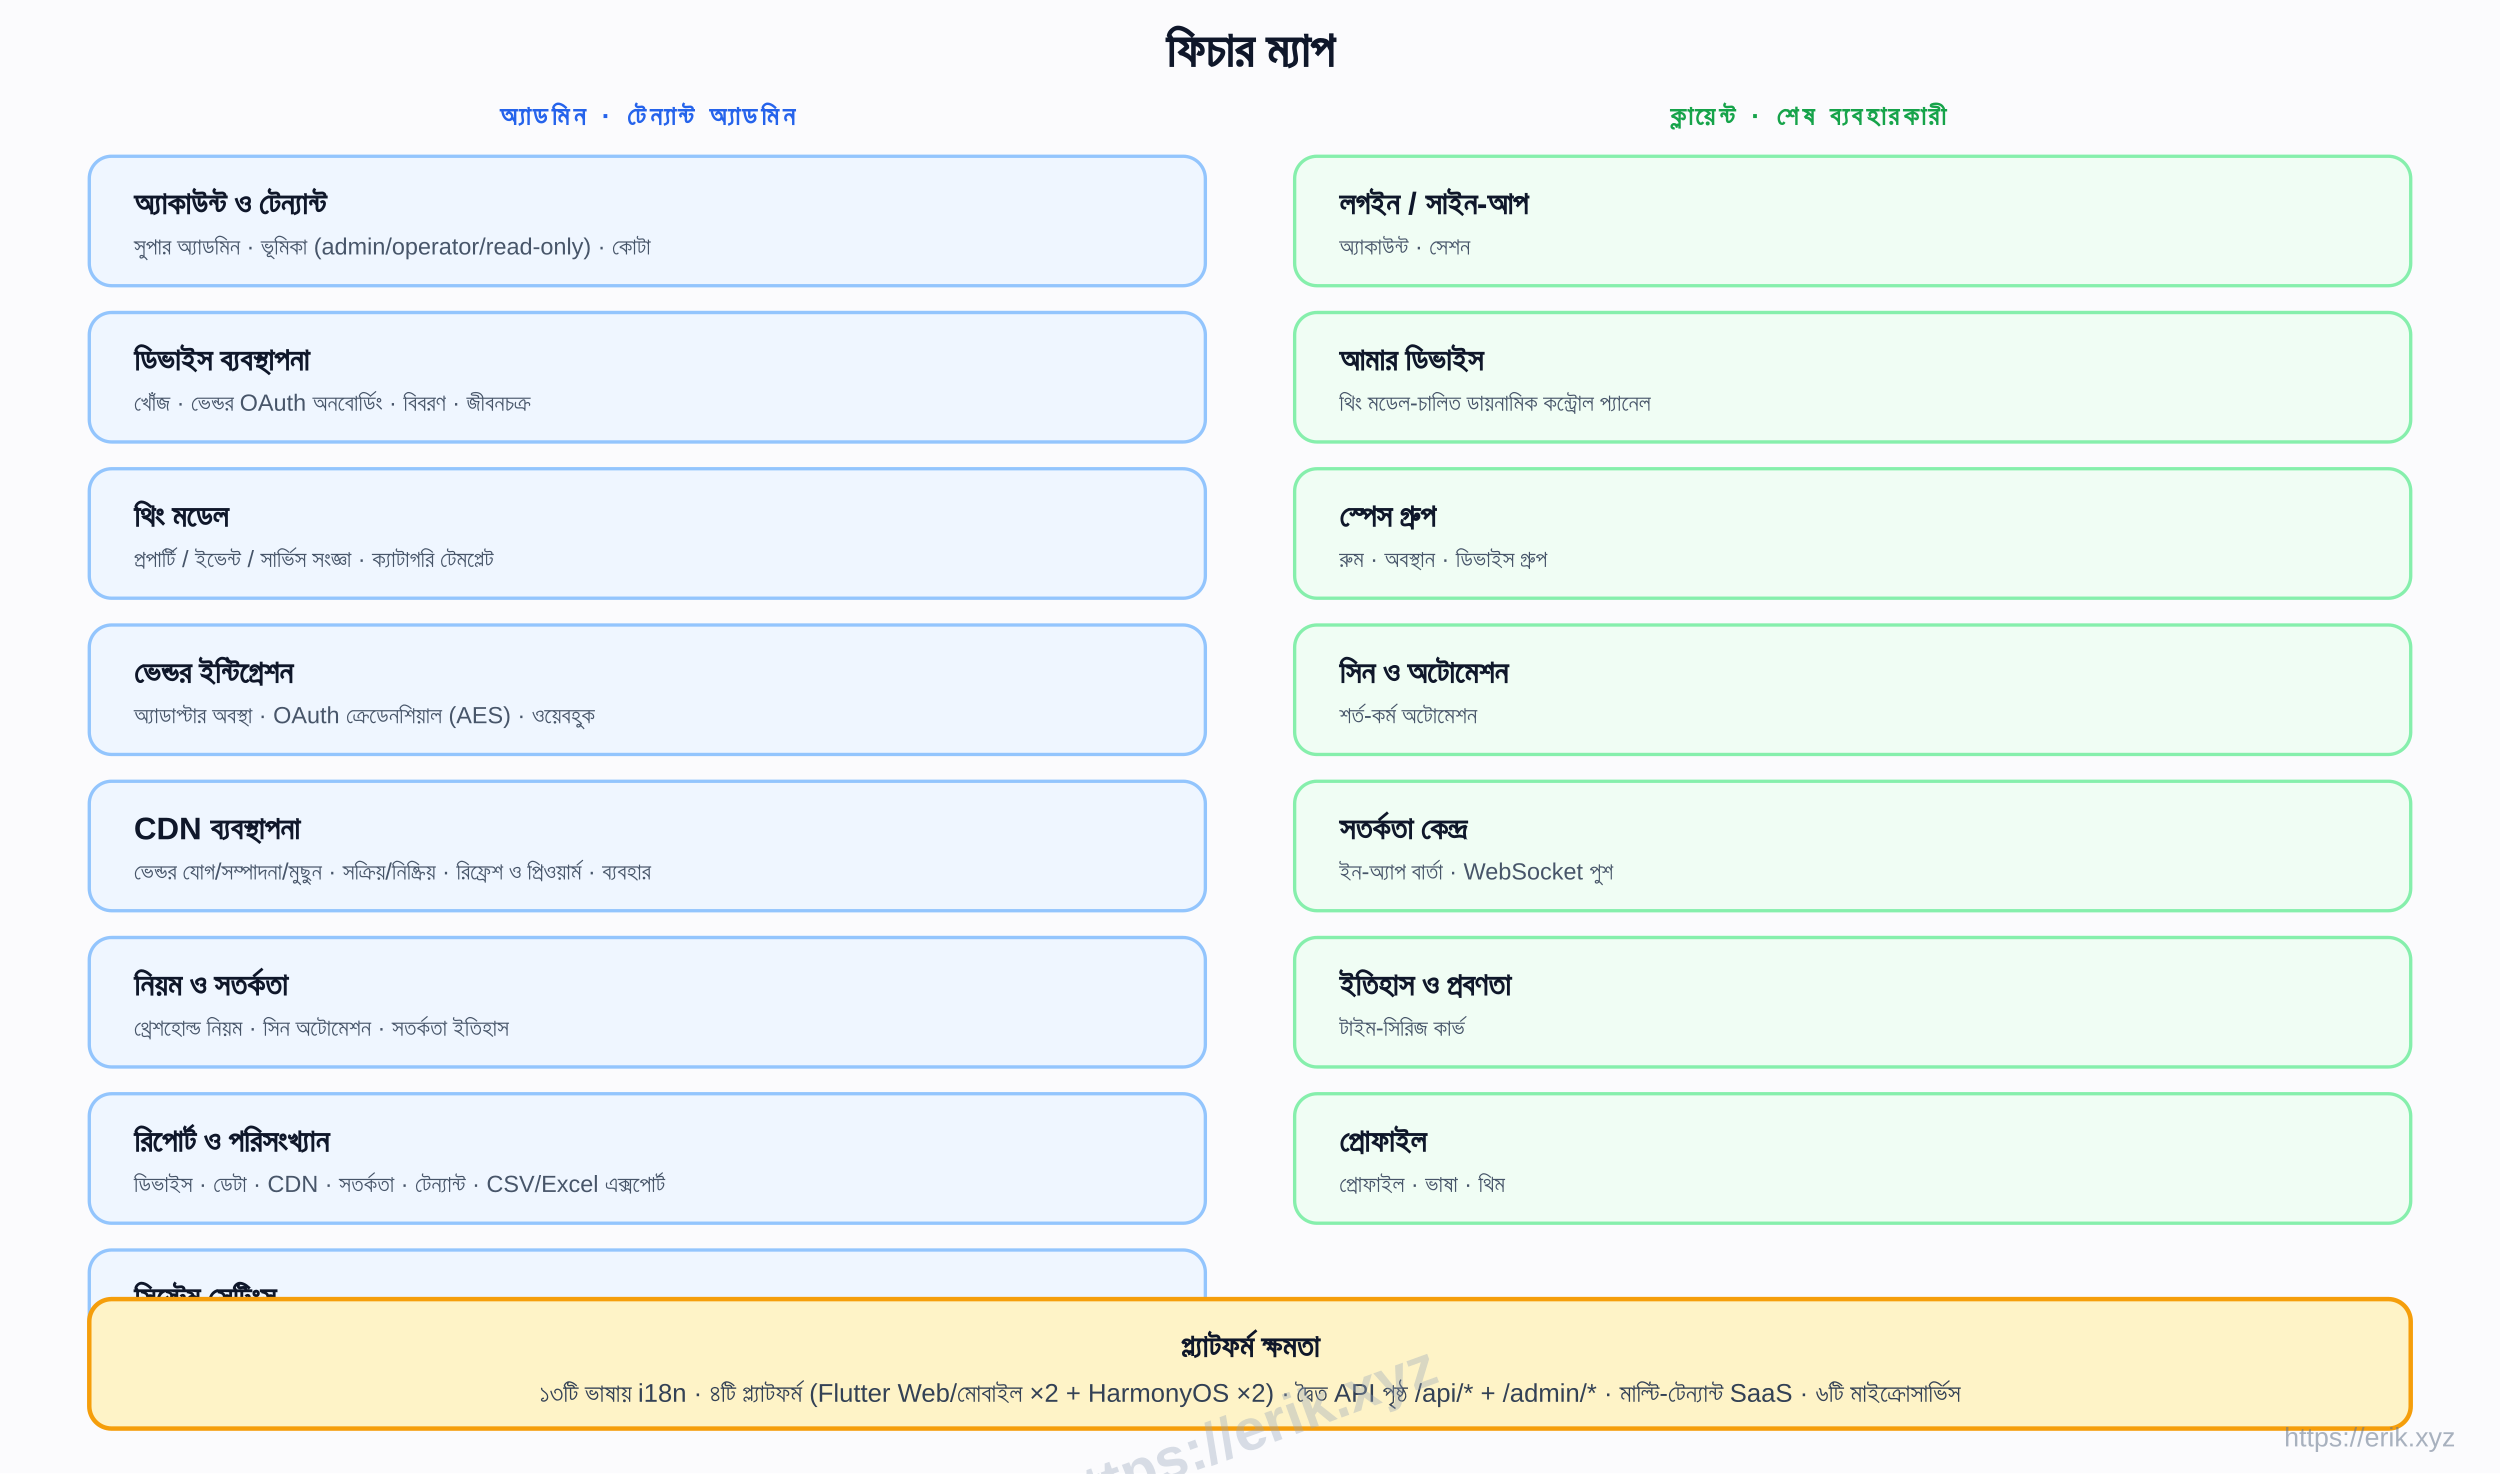
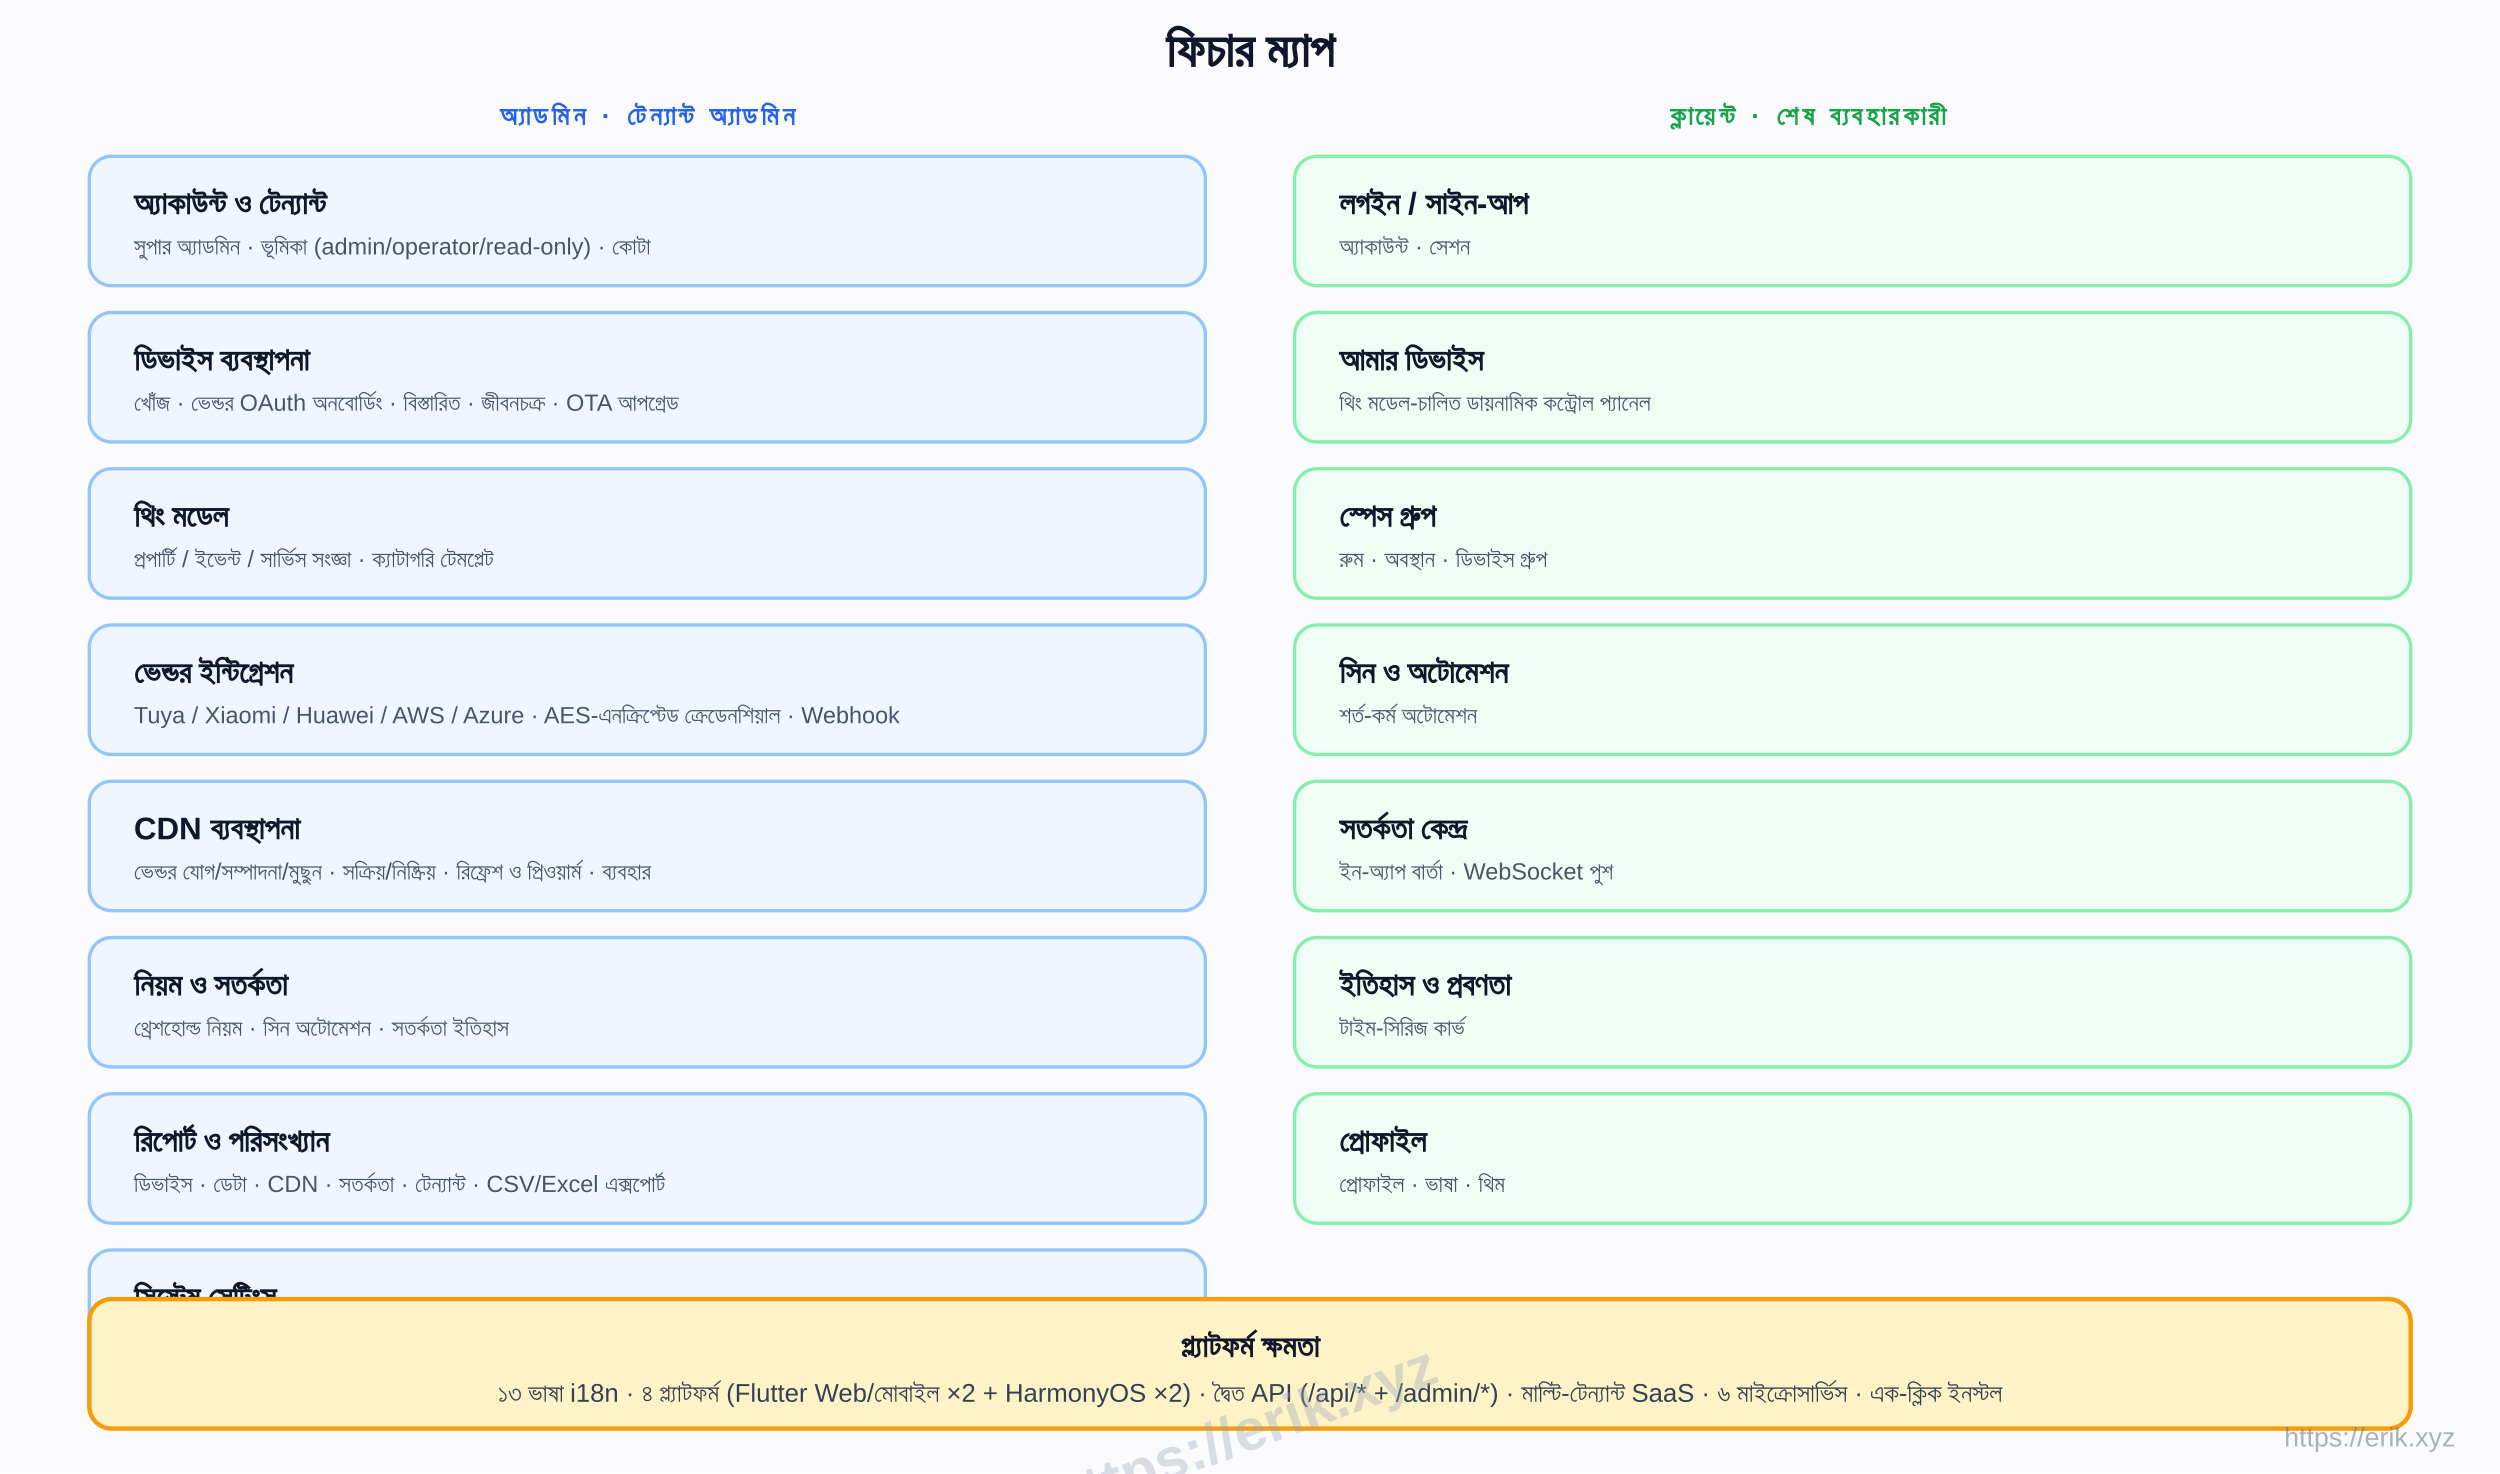
<svg xmlns="http://www.w3.org/2000/svg" viewBox="0 0 1120 660" font-family="Arial, 'PingFang SC', 'Microsoft YaHei', sans-serif">
  <rect width="1120" height="660" fill="#fbfbfd" />
  <text x="560" y="30" text-anchor="middle" font-size="22" font-weight="bold" fill="#0f172a">ফিচার ম্যাপ</text>
  <text x="290" y="56" text-anchor="middle" font-size="12" font-weight="bold" letter-spacing="2" fill="#2563eb">অ্যাডমিন · টেন্যান্ট অ্যাডমিন</text>
  <g>
    <rect x="40" y="70" width="500" height="58" rx="10" fill="#eff6ff" stroke="#93c5fd" stroke-width="1.5" />
    <text x="60" y="96" font-size="14" font-weight="bold" fill="#0f172a">অ্যাকাউন্ট ও টেন্যান্ট</text>
    <text x="60" y="114" font-size="10.5" fill="#475569">সুপার অ্যাডমিন · ভূমিকা (admin/operator/read-only) · কোটা</text>
    <rect x="40" y="140" width="500" height="58" rx="10" fill="#eff6ff" stroke="#93c5fd" stroke-width="1.5" />
    <text x="60" y="166" font-size="14" font-weight="bold" fill="#0f172a">ডিভাইস ব্যবস্থাপনা</text>
-     <text x="60" y="184" font-size="10.5" fill="#475569">খোঁজ · ভেন্ডর OAuth অনবোর্ডিং · বিবরণ · জীবনচক্র</text>
+     <text x="60" y="184" font-size="10.5" fill="#475569">খোঁজ · ভেন্ডর OAuth অনবোর্ডিং · বিস্তারিত · জীবনচক্র · OTA আপগ্রেড</text>
    <rect x="40" y="210" width="500" height="58" rx="10" fill="#eff6ff" stroke="#93c5fd" stroke-width="1.5" />
    <text x="60" y="236" font-size="14" font-weight="bold" fill="#0f172a">থিং মডেল</text>
    <text x="60" y="254" font-size="10.5" fill="#475569">প্রপার্টি / ইভেন্ট / সার্ভিস সংজ্ঞা · ক্যাটাগরি টেমপ্লেট</text>
    <rect x="40" y="280" width="500" height="58" rx="10" fill="#eff6ff" stroke="#93c5fd" stroke-width="1.5" />
    <text x="60" y="306" font-size="14" font-weight="bold" fill="#0f172a">ভেন্ডর ইন্টিগ্রেশন</text>
-     <text x="60" y="324" font-size="10.5" fill="#475569">অ্যাডাপ্টার অবস্থা · OAuth ক্রেডেনশিয়াল (AES) · ওয়েবহুক</text>
+     <text x="60" y="324" font-size="10.5" fill="#475569">Tuya / Xiaomi / Huawei / AWS / Azure · AES-এনক্রিপ্টেড ক্রেডেনশিয়াল · Webhook</text>
    <rect x="40" y="350" width="500" height="58" rx="10" fill="#eff6ff" stroke="#93c5fd" stroke-width="1.5" />
    <text x="60" y="376" font-size="14" font-weight="bold" fill="#0f172a">CDN ব্যবস্থাপনা</text>
    <text x="60" y="394" font-size="10.5" fill="#475569">ভেন্ডর যোগ/সম্পাদনা/মুছুন · সক্রিয়/নিষ্ক্রিয় · রিফ্রেশ ও প্রিওয়ার্ম · ব্যবহার</text>
    <rect x="40" y="420" width="500" height="58" rx="10" fill="#eff6ff" stroke="#93c5fd" stroke-width="1.5" />
    <text x="60" y="446" font-size="14" font-weight="bold" fill="#0f172a">নিয়ম ও সতর্কতা</text>
    <text x="60" y="464" font-size="10.5" fill="#475569">থ্রেশহোল্ড নিয়ম · সিন অটোমেশন · সতর্কতা ইতিহাস</text>
    <rect x="40" y="490" width="500" height="58" rx="10" fill="#eff6ff" stroke="#93c5fd" stroke-width="1.5" />
    <text x="60" y="516" font-size="14" font-weight="bold" fill="#0f172a">রিপোর্ট ও পরিসংখ্যান</text>
    <text x="60" y="534" font-size="10.5" fill="#475569">ডিভাইস · ডেটা · CDN · সতর্কতা · টেন্যান্ট · CSV/Excel এক্সপোর্ট</text>
    <rect x="40" y="560" width="500" height="58" rx="10" fill="#eff6ff" stroke="#93c5fd" stroke-width="1.5" />
    <text x="60" y="586" font-size="14" font-weight="bold" fill="#0f172a">সিস্টেম সেটিংস</text>
    <text x="60" y="604" font-size="10.5" fill="#475569">অপারেশন লগ · API কী · নিরাপত্তা নীতি</text>
  </g>
  <text x="810" y="56" text-anchor="middle" font-size="12" font-weight="bold" letter-spacing="2" fill="#16a34a">ক্লায়েন্ট · শেষ ব্যবহারকারী</text>
  <g>
    <rect x="580" y="70" width="500" height="58" rx="10" fill="#f0fdf4" stroke="#86efac" stroke-width="1.5" />
    <text x="600" y="96" font-size="14" font-weight="bold" fill="#0f172a">লগইন / সাইন-আপ</text>
    <text x="600" y="114" font-size="10.5" fill="#475569">অ্যাকাউন্ট · সেশন</text>
    <rect x="580" y="140" width="500" height="58" rx="10" fill="#f0fdf4" stroke="#86efac" stroke-width="1.5" />
    <text x="600" y="166" font-size="14" font-weight="bold" fill="#0f172a">আমার ডিভাইস</text>
    <text x="600" y="184" font-size="10.5" fill="#475569">থিং মডেল-চালিত ডায়নামিক কন্ট্রোল প্যানেল</text>
    <rect x="580" y="210" width="500" height="58" rx="10" fill="#f0fdf4" stroke="#86efac" stroke-width="1.5" />
    <text x="600" y="236" font-size="14" font-weight="bold" fill="#0f172a">স্পেস গ্রুপ</text>
    <text x="600" y="254" font-size="10.5" fill="#475569">রুম · অবস্থান · ডিভাইস গ্রুপ</text>
    <rect x="580" y="280" width="500" height="58" rx="10" fill="#f0fdf4" stroke="#86efac" stroke-width="1.5" />
    <text x="600" y="306" font-size="14" font-weight="bold" fill="#0f172a">সিন ও অটোমেশন</text>
    <text x="600" y="324" font-size="10.5" fill="#475569">শর্ত-কর্ম অটোমেশন</text>
    <rect x="580" y="350" width="500" height="58" rx="10" fill="#f0fdf4" stroke="#86efac" stroke-width="1.5" />
    <text x="600" y="376" font-size="14" font-weight="bold" fill="#0f172a">সতর্কতা কেন্দ্র</text>
    <text x="600" y="394" font-size="10.5" fill="#475569">ইন-অ্যাপ বার্তা · WebSocket পুশ</text>
    <rect x="580" y="420" width="500" height="58" rx="10" fill="#f0fdf4" stroke="#86efac" stroke-width="1.5" />
    <text x="600" y="446" font-size="14" font-weight="bold" fill="#0f172a">ইতিহাস ও প্রবণতা</text>
    <text x="600" y="464" font-size="10.5" fill="#475569">টাইম-সিরিজ কার্ভ</text>
    <rect x="580" y="490" width="500" height="58" rx="10" fill="#f0fdf4" stroke="#86efac" stroke-width="1.5" />
    <text x="600" y="516" font-size="14" font-weight="bold" fill="#0f172a">প্রোফাইল</text>
    <text x="600" y="534" font-size="10.5" fill="#475569">প্রোফাইল · ভাষা · থিম</text>
  </g>
  <rect x="40" y="582" width="1040" height="58" rx="10" fill="#fef3c7" stroke="#f59e0b" stroke-width="2" />
  <text x="560" y="608" text-anchor="middle" font-size="14" font-weight="bold" fill="#0f172a">প্ল্যাটফর্ম ক্ষমতা</text>
-   <text x="560" y="628" text-anchor="middle" font-size="11.5" fill="#334155">১৩টি ভাষায় i18n · ৪টি প্ল্যাটফর্ম (Flutter Web/মোবাইল ×2 + HarmonyOS ×2) · দ্বৈত API পৃষ্ঠ /api/* + /admin/* · মাল্টি-টেন্যান্ট SaaS · ৬টি মাইক্রোসার্ভিস</text>
+   <text x="560" y="628" text-anchor="middle" font-size="11.5" fill="#334155">১৩ ভাষা i18n · ৪ প্ল্যাটফর্ম (Flutter Web/মোবাইল ×2 + HarmonyOS ×2) · দ্বৈত API (/api/* + /admin/*) · মাল্টি-টেন্যান্ট SaaS · ৬ মাইক্রোসার্ভিস · এক-ক্লিক ইনস্টল</text>
  <text x="560" y="650" text-anchor="middle" font-size="26" font-weight="bold" fill="#94a3b8" opacity="0.35" transform="rotate(-20 560 650)">https://erik.xyz</text>
  <text x="1100" y="648" text-anchor="end" font-size="12" fill="#64748b" opacity="0.55">https://erik.xyz</text>
</svg>
